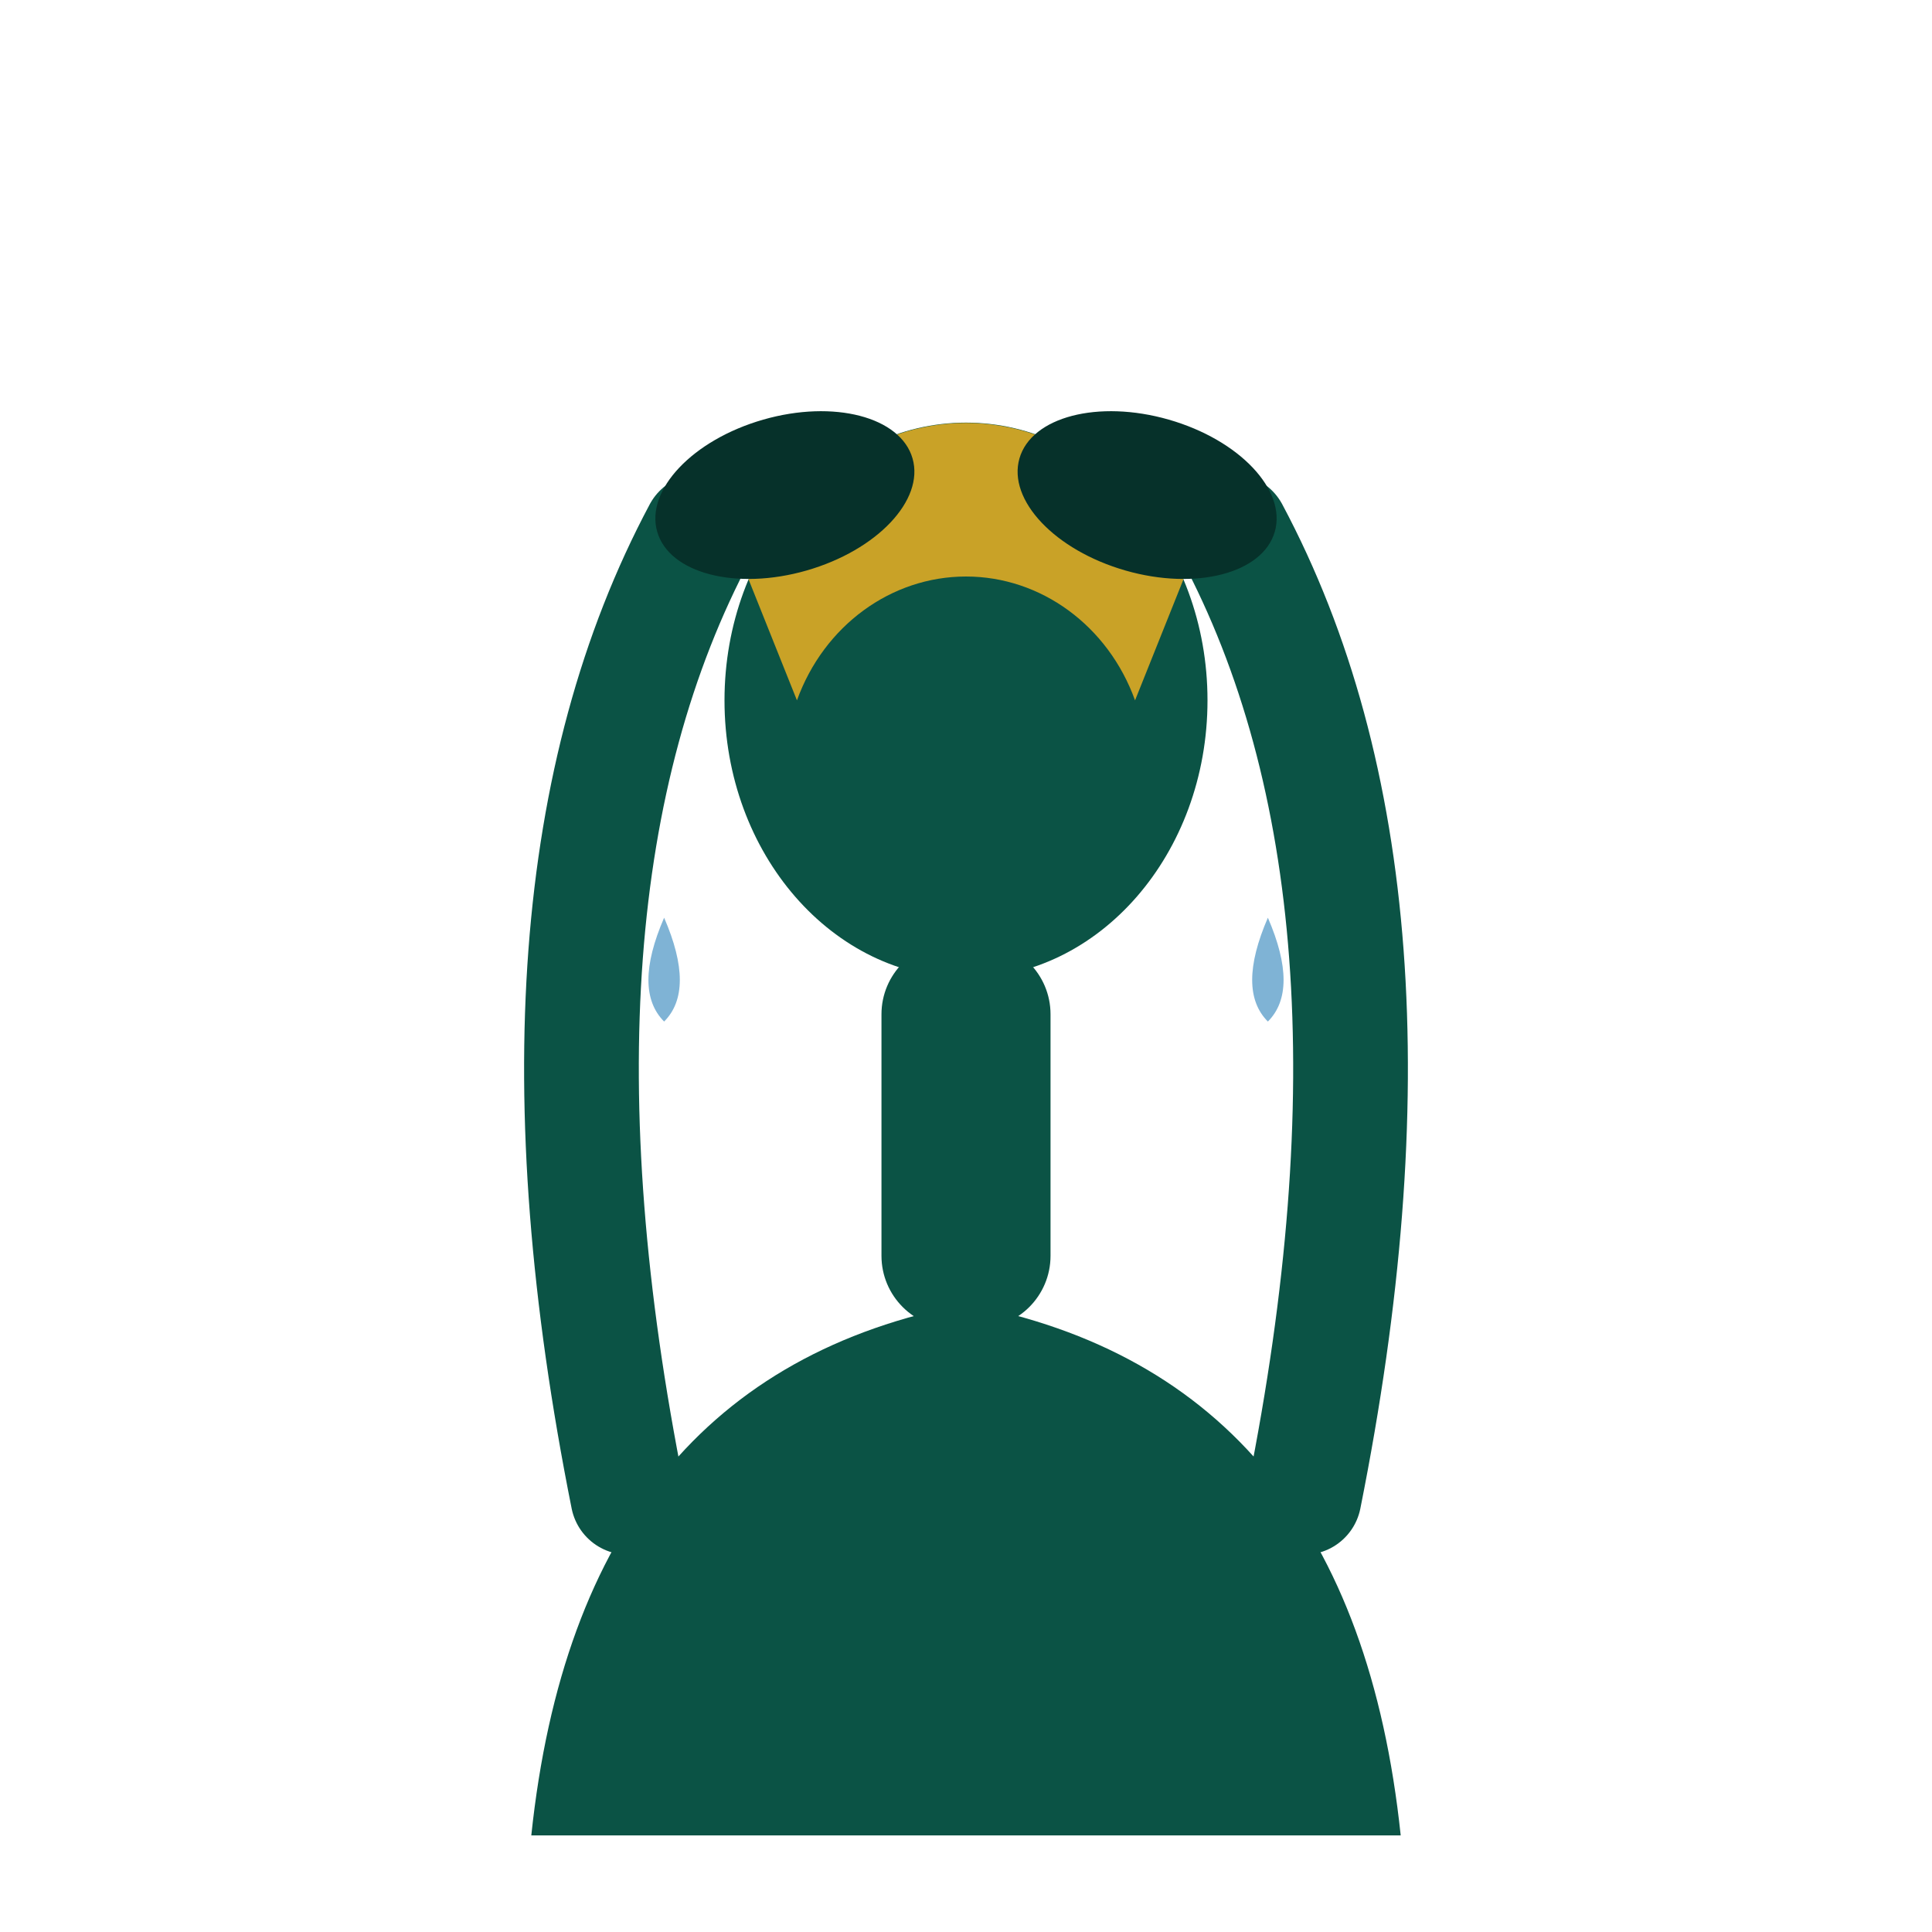
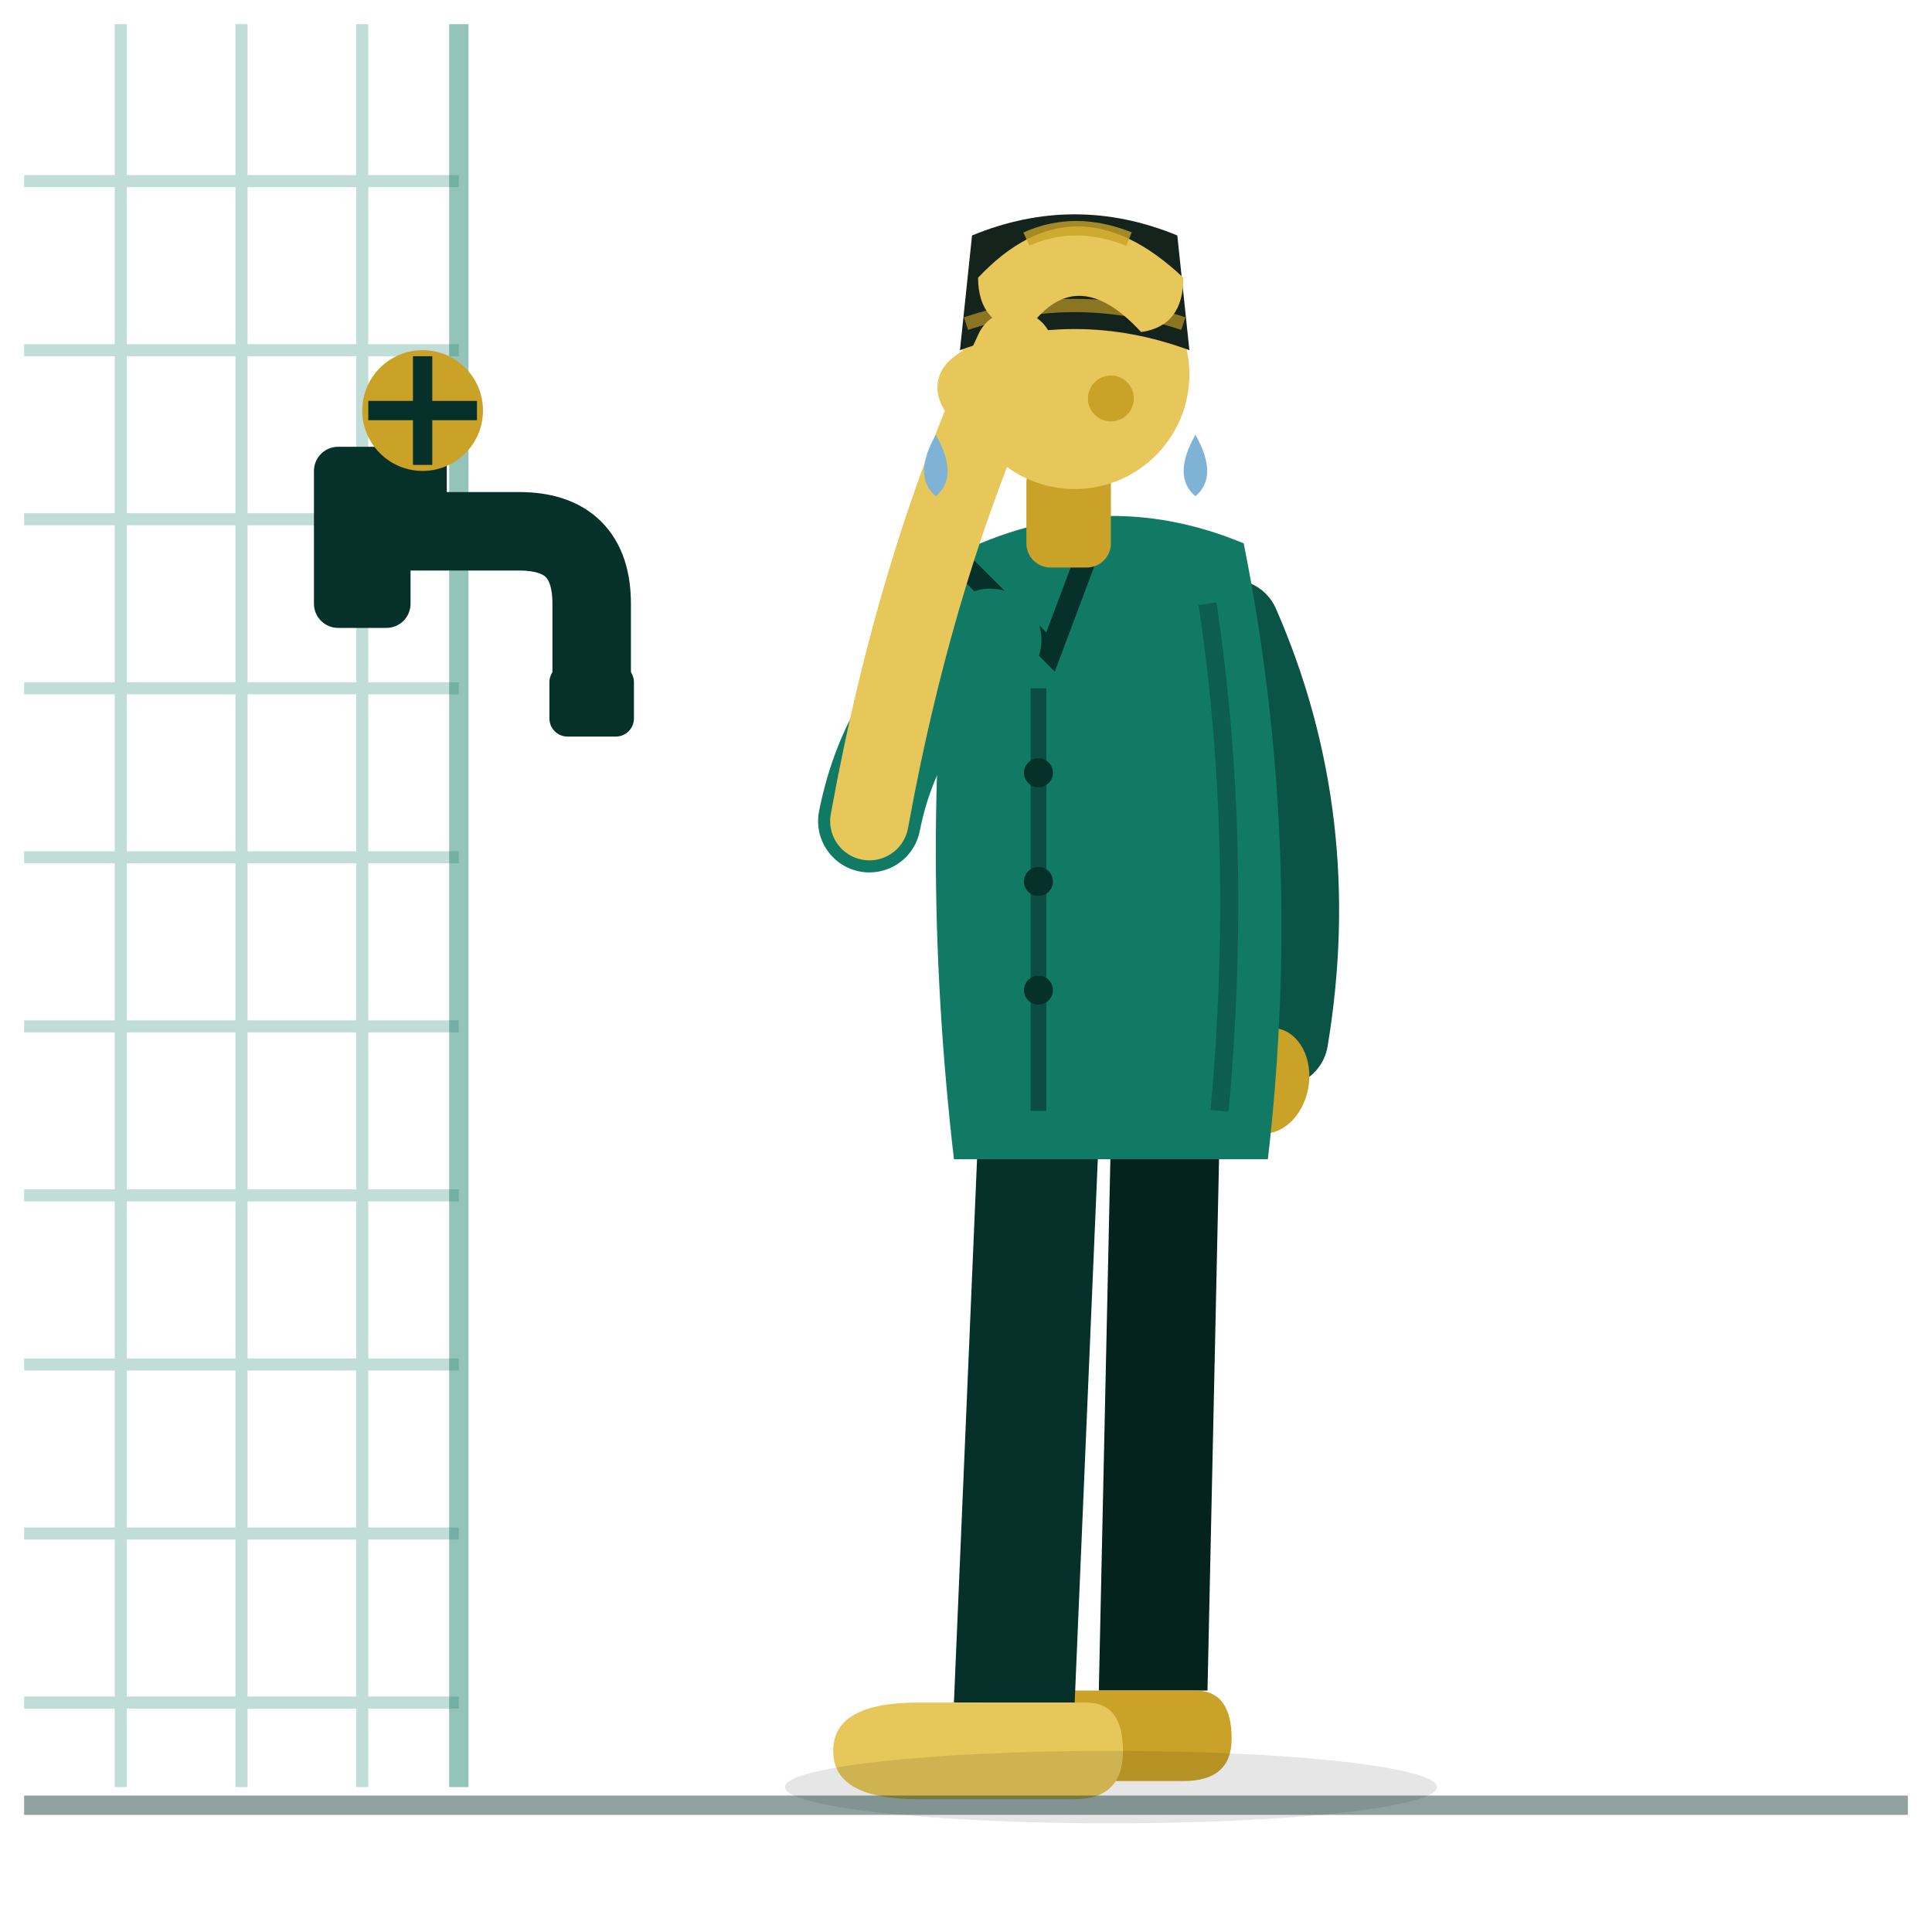
<svg xmlns="http://www.w3.org/2000/svg" viewBox="0 0 160 160">
-   <path d="M52 124 Q42 74 58 44" fill="none" stroke="#0B5345" stroke-width="9.5" stroke-linecap="round" />
-   <path d="M108 124 Q118 74 102 44" fill="none" stroke="#0B5345" stroke-width="9.5" stroke-linecap="round" />
-   <path d="M44 152 Q48 114 80 108 Q112 114 116 152 Z" fill="#0B5345" />
-   <rect x="73" y="78" width="14" height="32" rx="6" fill="#0B5345" />
-   <ellipse cx="80" cy="58" rx="20" ry="23" fill="#0B5345" />
-   <path d="M62 48 A20 23 0 0 1 98 48 L94 58 A15 16 0 0 0 66 58 Z" fill="#C9A227" />
-   <ellipse cx="65" cy="41" rx="11" ry="6.5" fill="#06312A" transform="rotate(-16 65 41)" />
-   <ellipse cx="95" cy="41" rx="11" ry="6.5" fill="#06312A" transform="rotate(16 95 41)" />
-   <path d="M55 76 q-2.6 6 0 8.6 q2.6 -2.6 0 -8.6Z" fill="#7FB3D5" />
-   <path d="M105 76 q-2.6 6 0 8.6 q2.6 -2.6 0 -8.6Z" fill="#7FB3D5" />
+   <g fill="none" stroke="#117A65" stroke-width="1" opacity="0.26">
+     <path d="M10 2 V148 M20 2 V148 M30 2 V148" />
+     <path d="M2 15 H38 M2 29 H38 M2 43 H38 M2 57 H38 M2 71 H38 M2 85 H38 M2 99 H38 M2 113 H38 M2 127 H38 M2 141 H38" />
+   </g>
+   <line x1="38" y1="2" x2="38" y2="148" stroke="#117A65" stroke-width="1.6" opacity="0.45" />
+   <rect x="26" y="37" width="8" height="15" rx="2" fill="#06312A" />
+   <path d="M30 44 H43 Q49 44 49 50 V57" fill="none" stroke="#06312A" stroke-width="6.5" stroke-linecap="round" />
+   <rect x="45.5" y="55" width="7" height="6" rx="1.5" fill="#06312A" />
+   <line x1="35" y1="44" x2="35" y2="37" stroke="#06312A" stroke-width="4" />
+   <circle cx="35" cy="34" r="5" fill="#C9A227" />
+   <path d="M30.5 34 H39.5 M35 29.5 V38.5" stroke="#06312A" stroke-width="1.6" />
+   <path d="M102 52 Q109 68 106 86" fill="none" stroke="#0B5345" stroke-width="8" stroke-linecap="round" />
+   <ellipse cx="105" cy="89.5" rx="3.4" ry="4.4" fill="#C9A227" transform="rotate(10 105 89.5)" />
+   <polygon points="92,94 101,94 100,140 91,140" fill="#04231D" />
+   <path d="M99 140 L86 140 Q80 140 80 144 Q80 147.5 87 147.5 L98 147.5 Q102 147.5 102 144 Q102 140 99 140 Z" fill="#C9A227" />
+   <polygon points="81,94 91,94 89,141 79,141" fill="#06312A" />
+   <path d="M90 141 L76 141 Q69 141 69 145 Q69 149 76 149 L89 149 Q93 149 93 145 Q93 141 90 141 Z" fill="#E7C65A" />
+   <path d="M79 46 Q76 70 79 96 L105 96 Q108 70 103 45 Q91 40 79 46 Z" fill="#117A65" />
+   <path d="M80 47 L87 54 L90 46" fill="none" stroke="#06312A" stroke-width="1.8" />
+   <line x1="86" y1="57" x2="86" y2="92" stroke="#06312A" stroke-width="1.3" opacity="0.6" />
+   <circle cx="86" cy="64" r="1.2" fill="#06312A" />
+   <circle cx="86" cy="73" r="1.2" fill="#06312A" />
+   <circle cx="86" cy="82" r="1.2" fill="#06312A" />
+   <path d="M100 50 Q103 70 101 92" fill="none" stroke="#0B5345" stroke-width="1.5" opacity="0.7" />
+   <rect x="85" y="38" width="7" height="9" rx="2" fill="#C9A227" />
+   <circle cx="89" cy="31" r="9.5" fill="#E7C65A" />
+   <path d="M80.5 30 q-3 1.6 -0.6 4.2" fill="none" stroke="#E7C65A" stroke-width="2.4" stroke-linecap="round" />
+   <circle cx="92" cy="33" r="1.9" fill="#C9A227" />
+   <path d="M79.5 29 L80.5 19.5 Q89 16 97.5 19.5 L98.5 29 Q89 25.5 79.5 29 Z" fill="#14231C" />
+   <path d="M80 26.8 Q89 23.8 98 26.8" fill="none" stroke="#C9A227" stroke-width="1.1" opacity="0.65" />
+   <path d="M82 53 Q74 58 72 68" fill="none" stroke="#117A65" stroke-width="8.5" stroke-linecap="round" />
+   <path d="M72 68 Q76 46 84 29" fill="none" stroke="#E7C65A" stroke-width="6.5" stroke-linecap="round" />
+   <path d="M81 23 Q89 14.5 98 23 Q98 27 94.5 27.5 Q89 21.5 85 27.5 Q81 27 81 23 Z" fill="#E7C65A" />
+   <path d="M85 19.8 Q89 18 93.5 19.8" fill="none" stroke="#C9A227" stroke-width="1.2" opacity="0.8" />
+   <path d="M77.5 36 q1.95 3.45 0 5.1 q-1.95 -1.65 0 -5.1 Z" fill="#7FB3D5" />
+   <path d="M99 36 q1.95 3.45 0 5.1 q-1.95 -1.65 0 -5.1 Z" fill="#7FB3D5" />
+   <ellipse cx="92" cy="148" rx="27" ry="3" fill="#000" opacity="0.10" />
+   <line x1="2" y1="149.5" x2="158" y2="149.5" stroke="#06312A" stroke-width="1.6" opacity="0.45" />
</svg>
